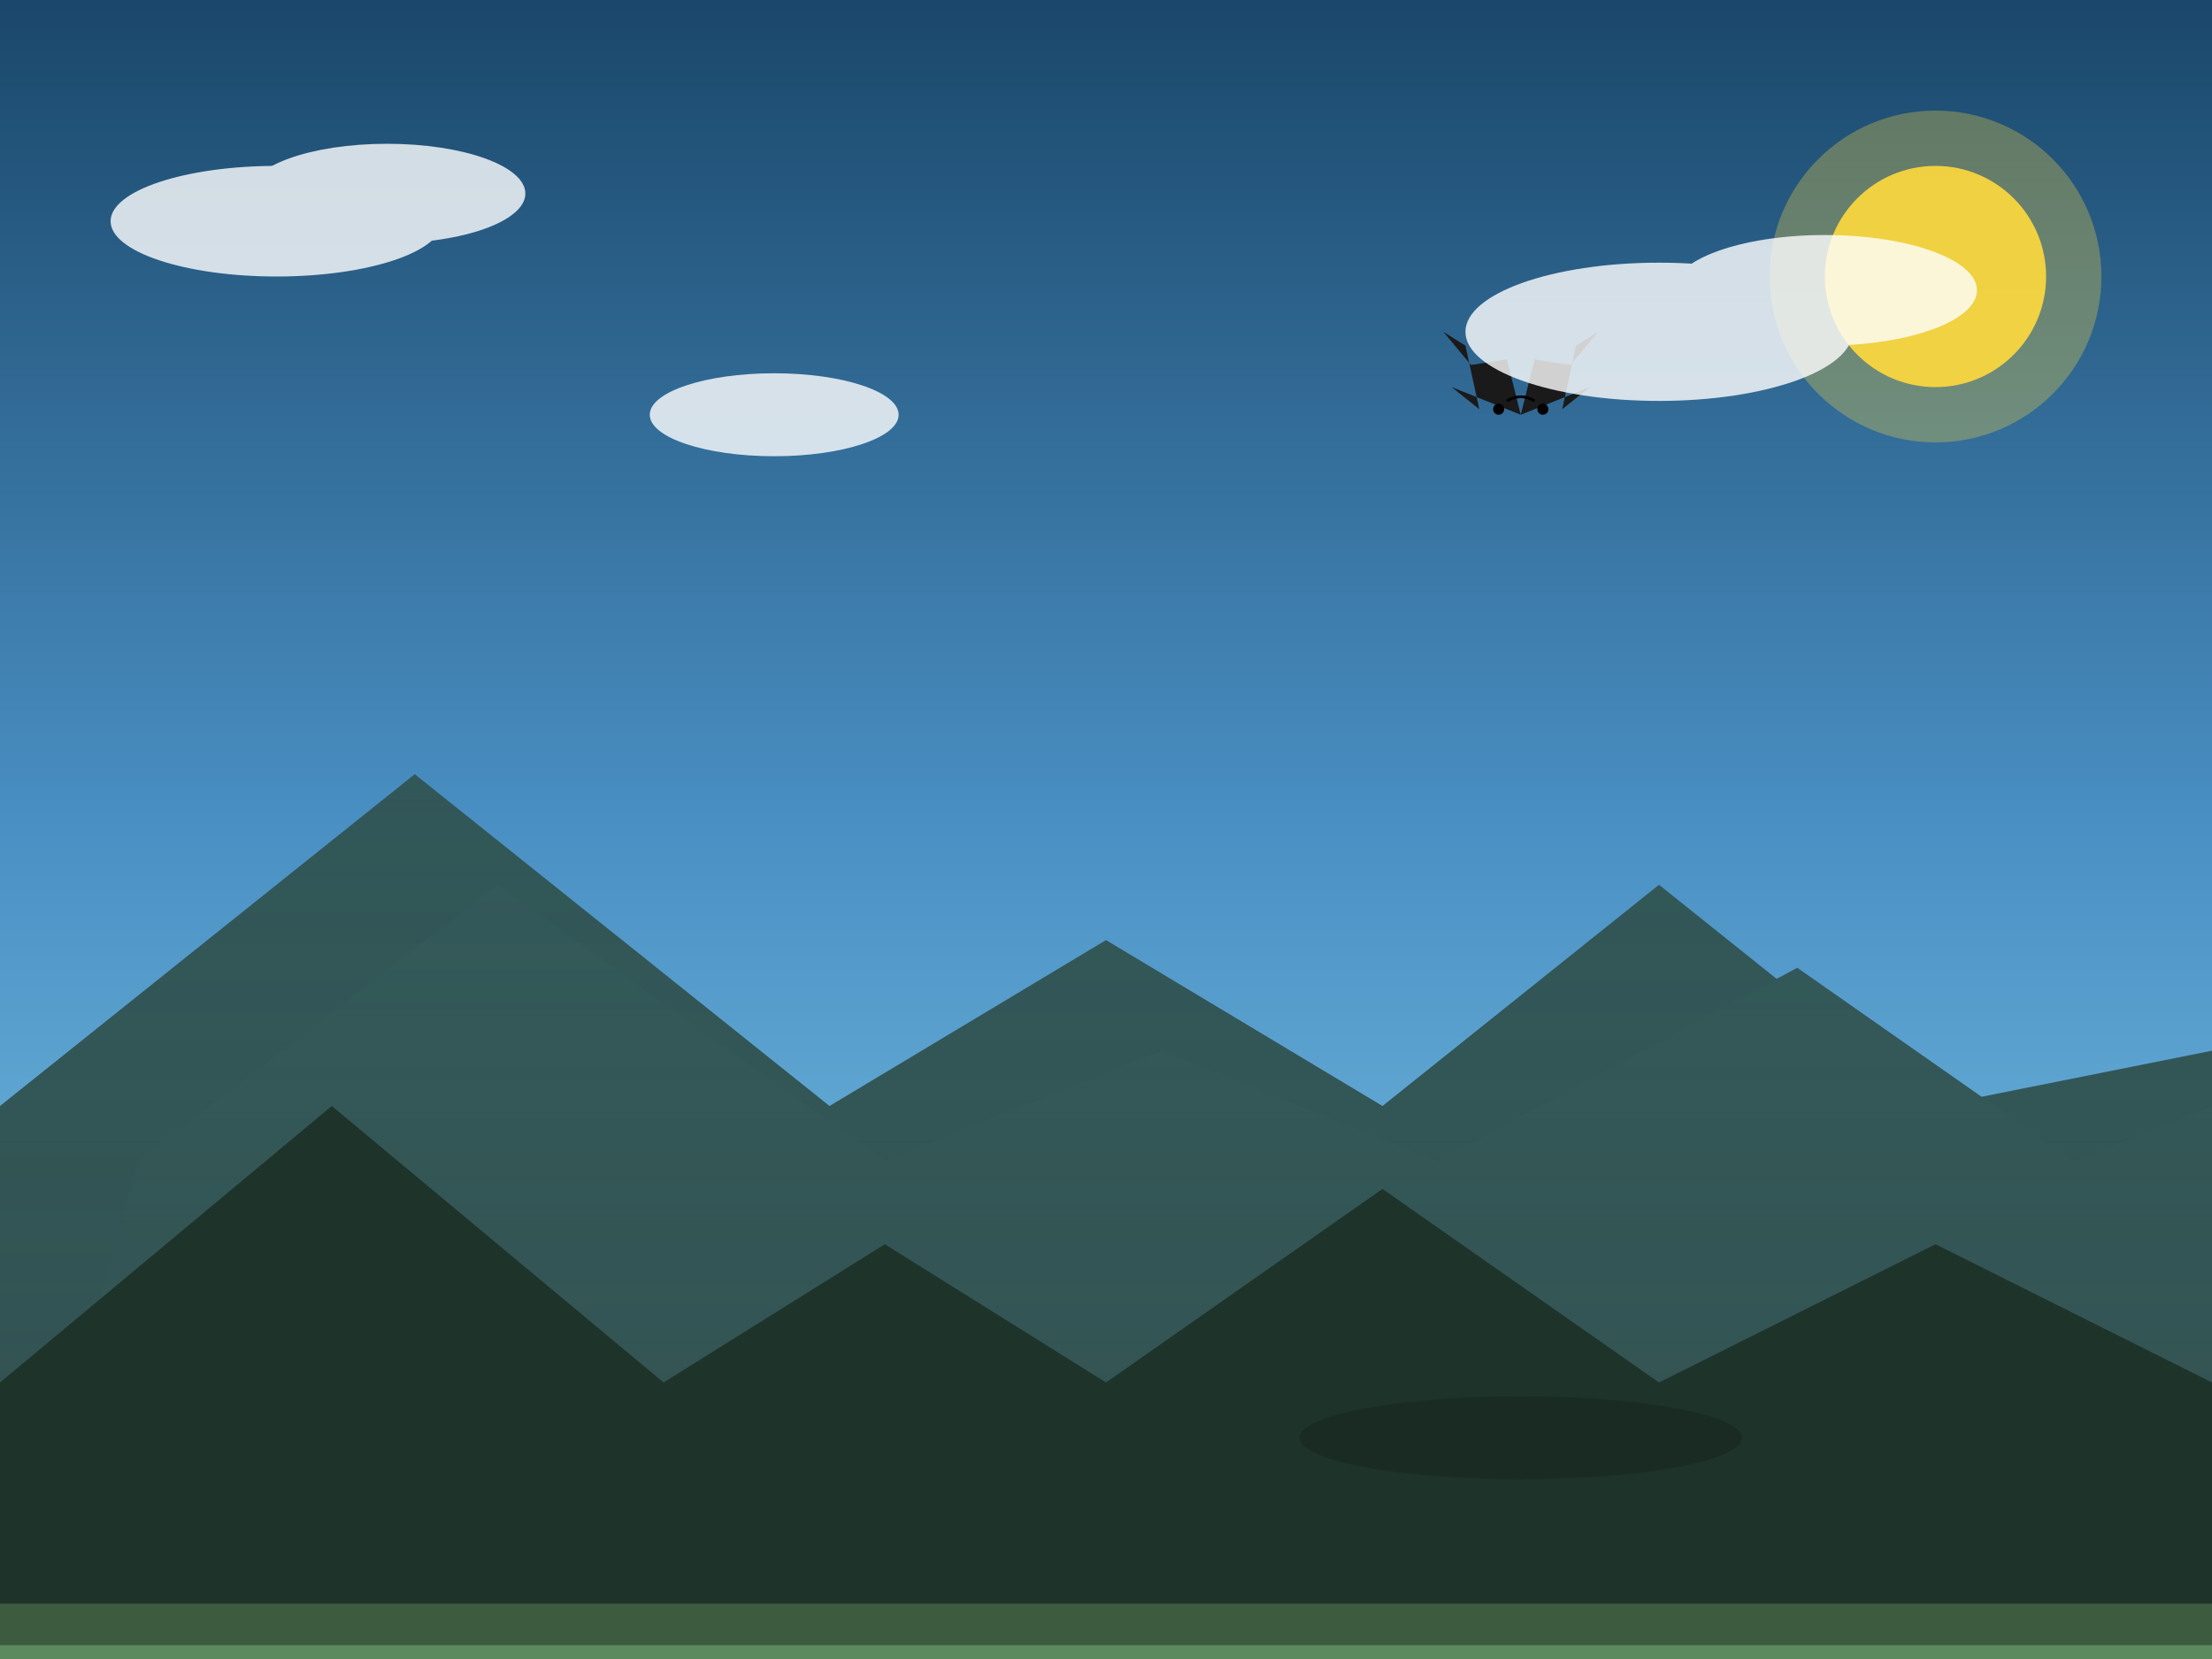
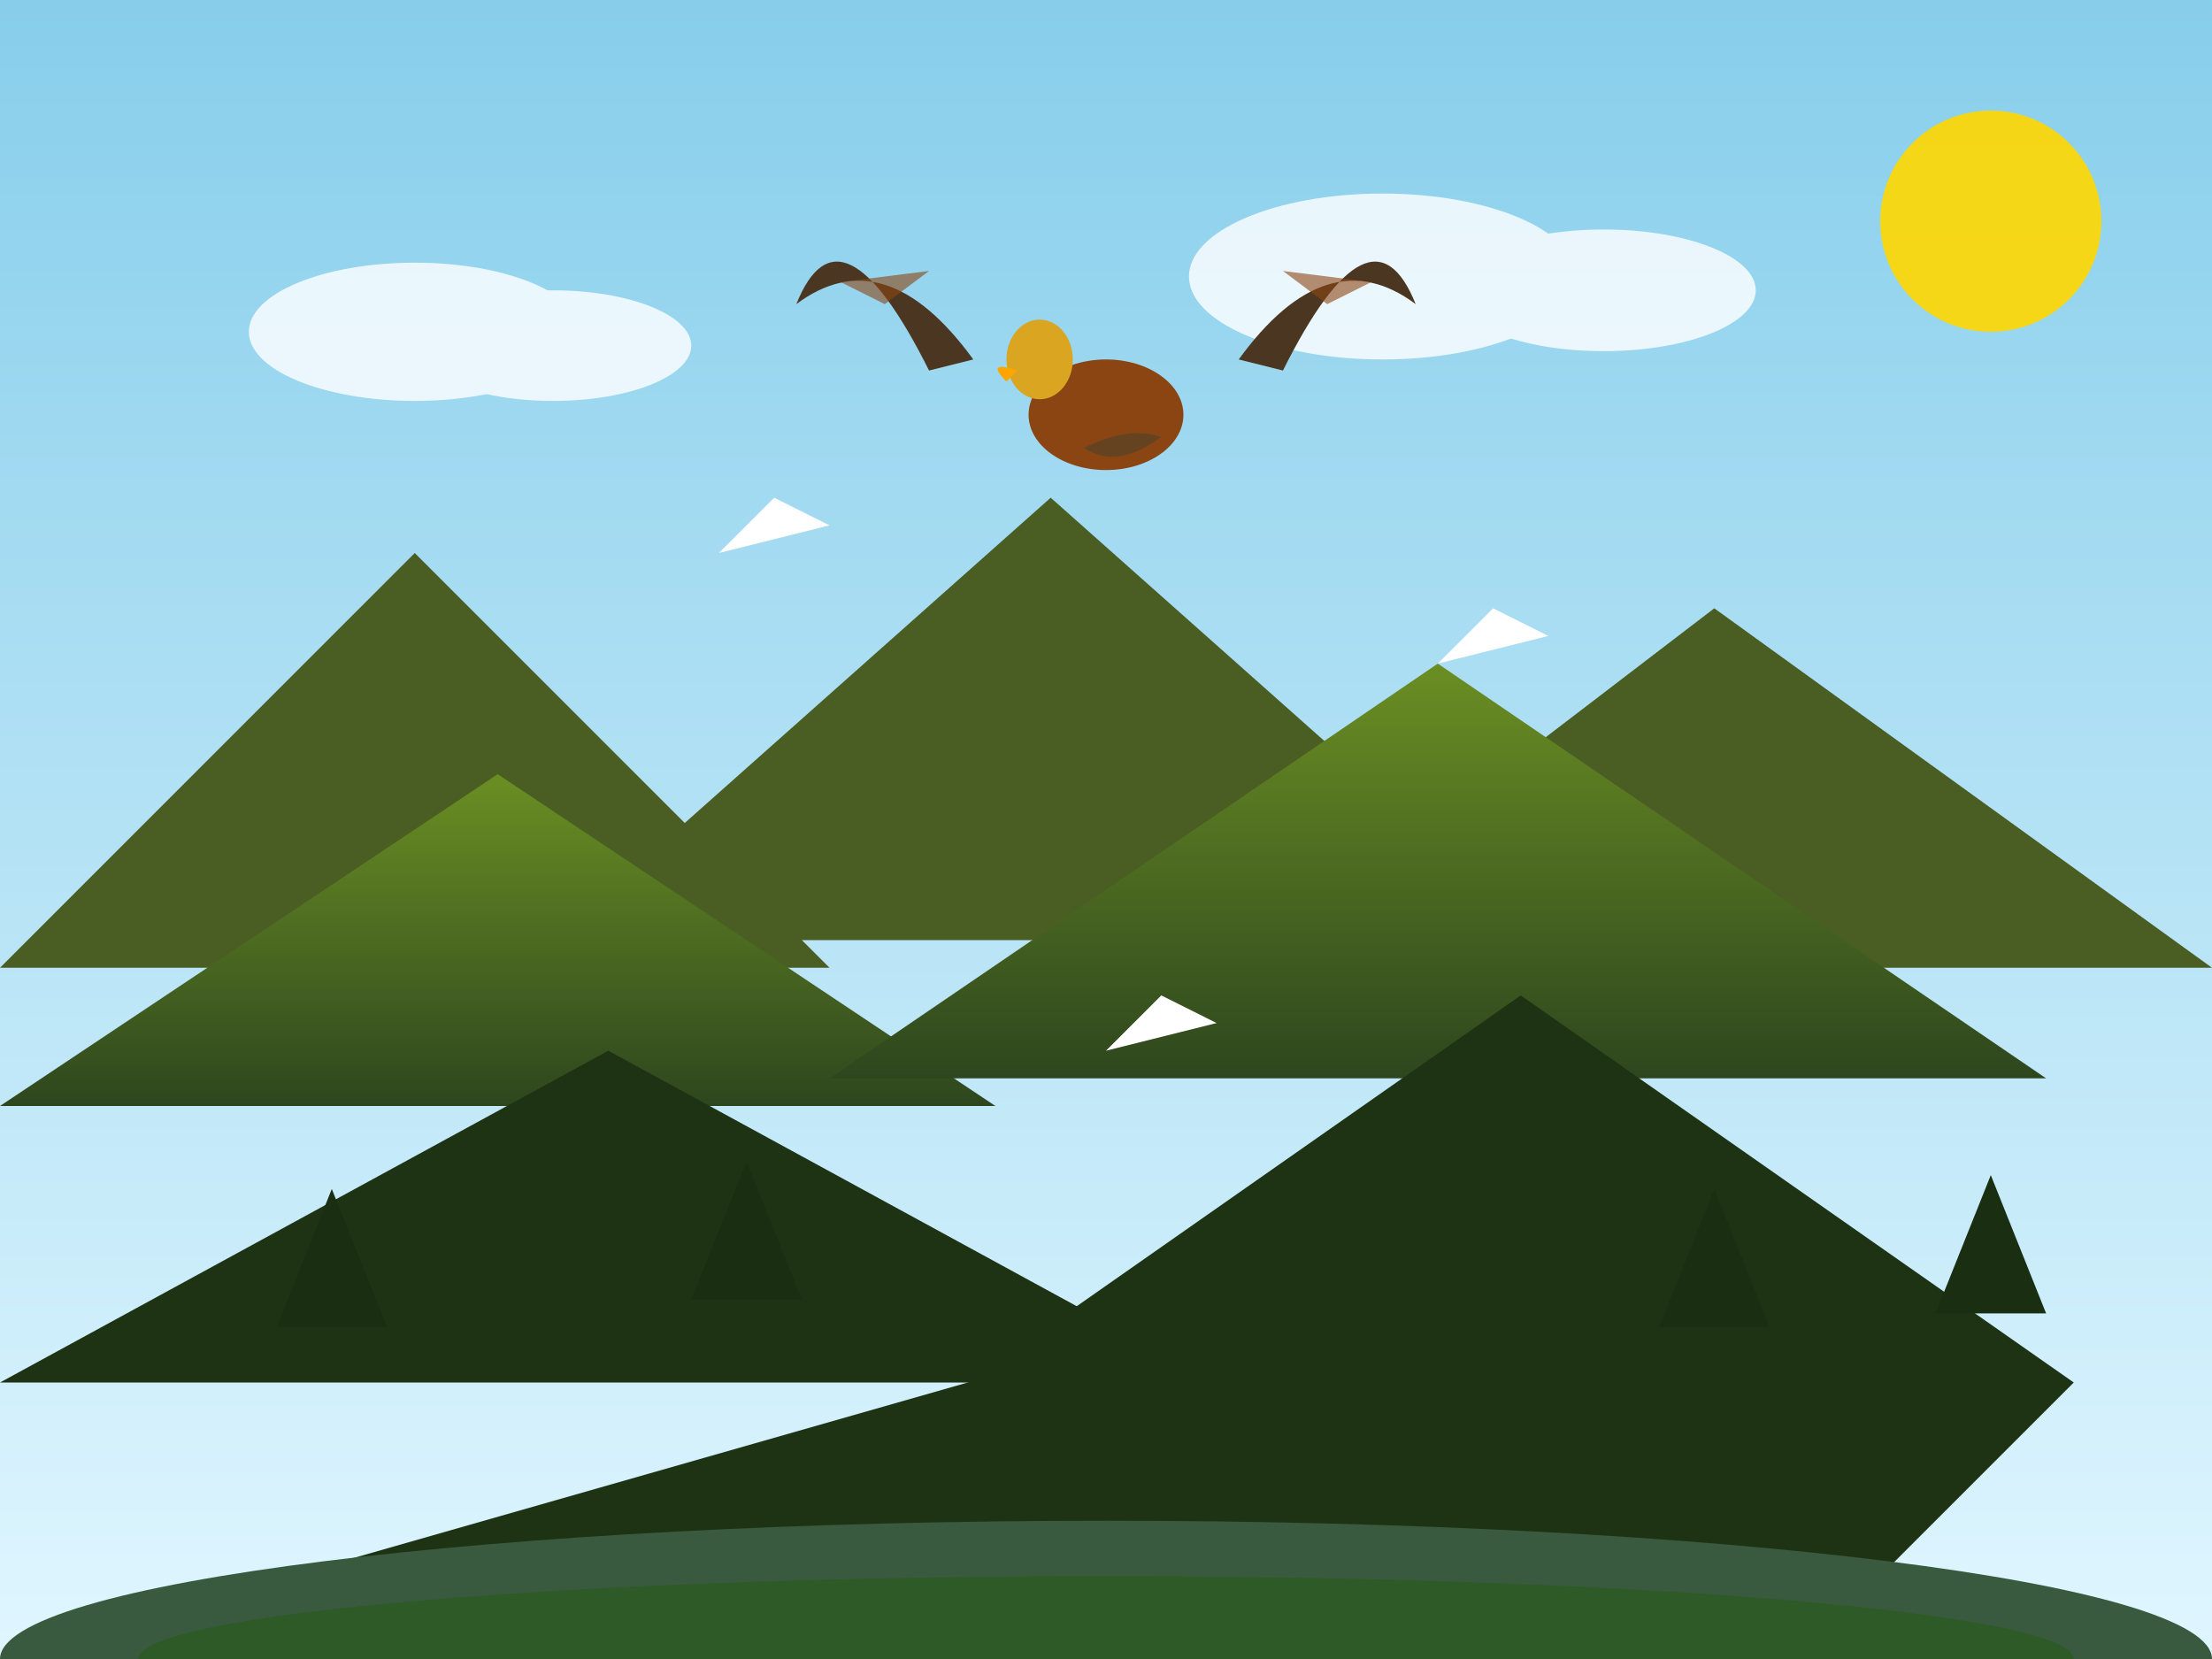
<svg xmlns="http://www.w3.org/2000/svg" viewBox="0 0 800 600">
  <defs>
    <linearGradient id="skyGradient" x1="0%" y1="0%" x2="0%" y2="100%">
-       <stop offset="0%" style="stop-color:#1a476a;stop-opacity:1" />
-       <stop offset="50%" style="stop-color:#4a90c4;stop-opacity:1" />
-       <stop offset="100%" style="stop-color:#87ceeb;stop-opacity:1" />
+       <stop offset="0%" style="stop-color:#87CEEB;stop-opacity:1" />
+       <stop offset="100%" style="stop-color:#E0F6FF;stop-opacity:1" />
    </linearGradient>
    <linearGradient id="mountainGradient" x1="0%" y1="0%" x2="0%" y2="100%">
-       <stop offset="0%" style="stop-color:#2d4a3e;stop-opacity:1" />
-       <stop offset="100%" style="stop-color:#1e332a;stop-opacity:1" />
+       <stop offset="0%" style="stop-color:#6B8E23;stop-opacity:1" />
+       <stop offset="100%" style="stop-color:#2E461E;stop-opacity:1" />
    </linearGradient>
  </defs>
  <rect width="800" height="600" fill="url(#skyGradient)" />
-   <circle cx="700" cy="100" r="40" fill="#ffd93d" opacity="0.9" />
-   <circle cx="700" cy="100" r="60" fill="#ffd93d" opacity="0.3" />
-   <g id="background-mountains" fill="url(#mountainGradient)" opacity="0.8">
-     <path d="M0 400 L150 280 L300 400 L400 340 L500 400 L600 320 L700 400 L800 380 L800 600 L0 600 Z" />
-     <path d="M50 420 L180 320 L320 420 L420 380 L520 420 L650 350 L750 420 L800 400 L800 600 L0 600 Z" />
+   <circle cx="720" cy="80" r="40" fill="#FFD700" opacity="0.9" />
+   <g id="distant-mountains" fill="#4A5D23">
+     <path d="M 0 350 L 150 200 L 300 350 Z" />
+     <path d="M 200 340 L 380 180 L 560 340 Z" />
+     <path d="M 450 350 L 620 220 L 800 350 Z" />
  </g>
-   <g id="foreground-mountains" fill="#1e332a" opacity="1">
-     <path d="M0 500 L120 400 L240 500 L320 450 L400 500 L500 430 L600 500 L700 450 L800 500 L800 600 L0 600 Z" />
+   <g id="mid-mountains" fill="url(#mountainGradient)">
+     <path d="M 0 400 L 180 280 L 360 400 Z" />
+     <path d="M 300 390 L 520 240 L 740 390 Z" />
  </g>
-   <rect x="0" y="580" width="800" height="20" fill="#3d5c3f" />
-   <rect x="0" y="595" width="800" height="5" fill="#5a8a5d" />
-   <g id="eagle" transform="translate(550, 150)">
-     <path d="M0 0 L-25 -10 L-15 -2 L-20 -25 L-28 -30 L-18 -18 L-5 -20 Z" fill="#1a1a1a" />
-     <path d="M0 0 L25 -10 L15 -2 L20 -25 L28 -30 L18 -18 L5 -20 Z" fill="#1a1a1a" />
-     <circle cx="-8" cy="-2" r="2" fill="#000" />
-     <circle cx="8" cy="-2" r="2" fill="#000" />
-     <path d="M-5 -5 Q0 -8 5 -5" fill="none" stroke="#000" stroke-width="1" />
+   <g id="foreground-mountains" fill="#1E3314">
+     <path d="M 0 500 L 220 380 L 440 500 Z" />
+     <path d="M 350 500 L 550 360 L 750 500 L 650 600 L 0 600 Z" />
  </g>
-   <ellipse cx="550" cy="520" rx="80" ry="15" fill="#000" opacity="0.15" />
-   <g id="clouds" fill="#ffffff" opacity="0.8">
-     <ellipse cx="100" cy="80" rx="60" ry="20" />
-     <ellipse cx="140" cy="70" rx="50" ry="18" />
-     <ellipse cx="600" cy="120" rx="70" ry="25" />
-     <ellipse cx="660" cy="105" rx="55" ry="20" />
-     <ellipse cx="280" cy="150" rx="45" ry="15" />
+   <g id="mountain-trees" fill="#1A2E12">
+     <path d="M 100 480 L 120 430 L 140 480 Z" />
+     <path d="M 250 470 L 270 420 L 290 470 Z" />
+     <path d="M 600 480 L 620 430 L 640 480 Z" />
+     <path d="M 700 475 L 720 425 L 740 475 Z" />
  </g>
+   <g id="snow-caps" fill="#FFFFFF">
+     <path d="M 280 180 L 300 190 L 260 200 Z" />
+     <path d="M 540 220 L 560 230 L 520 240 Z" />
+     <path d="M 420 360 L 440 370 L 400 380 Z" />
+   </g>
+   <g id="clouds" fill="#FFFFFF" opacity="0.8">
+     <ellipse cx="150" cy="120" rx="60" ry="25" />
+     <ellipse cx="200" cy="125" rx="50" ry="20" />
+     <ellipse cx="500" cy="100" rx="70" ry="30" />
+     <ellipse cx="580" cy="105" rx="55" ry="22" />
+   </g>
+   <g id="eagle" transform="translate(400, 150) scale(0.8)">
+     <path d="M -80 -20 Q -120 -100 -140 -50 Q -100 -80 -60 -25 Z" fill="#4B3621" />
+     <path d="M 80 -20 Q 120 -100 140 -50 Q 100 -80 60 -25 Z" fill="#4B3621" />
+     <ellipse cx="0" cy="0" rx="35" ry="25" fill="#8B4513" />
+     <ellipse cx="-30" cy="-25" rx="15" ry="18" fill="#DAA520" />
+     <path d="M -40 -20 Q -55 -25 -45 -15 Z" fill="#FFA500" />
+     <path d="M 25 10 Q 5 25 -10 15 Q 10 5 25 10 Z" fill="#654321" />
+     <path d="M -120 -60 L -100 -50 L -80 -65 Z" fill="#8B4513" opacity="0.6" />
+     <path d="M 120 -60 L 100 -50 L 80 -65 Z" fill="#8B4513" opacity="0.6" />
+   </g>
+   <ellipse cx="400" cy="600" rx="400" ry="50" fill="#3A5A40" />
+   <ellipse cx="400" cy="600" rx="350" ry="30" fill="#2E5A28" />
</svg>
